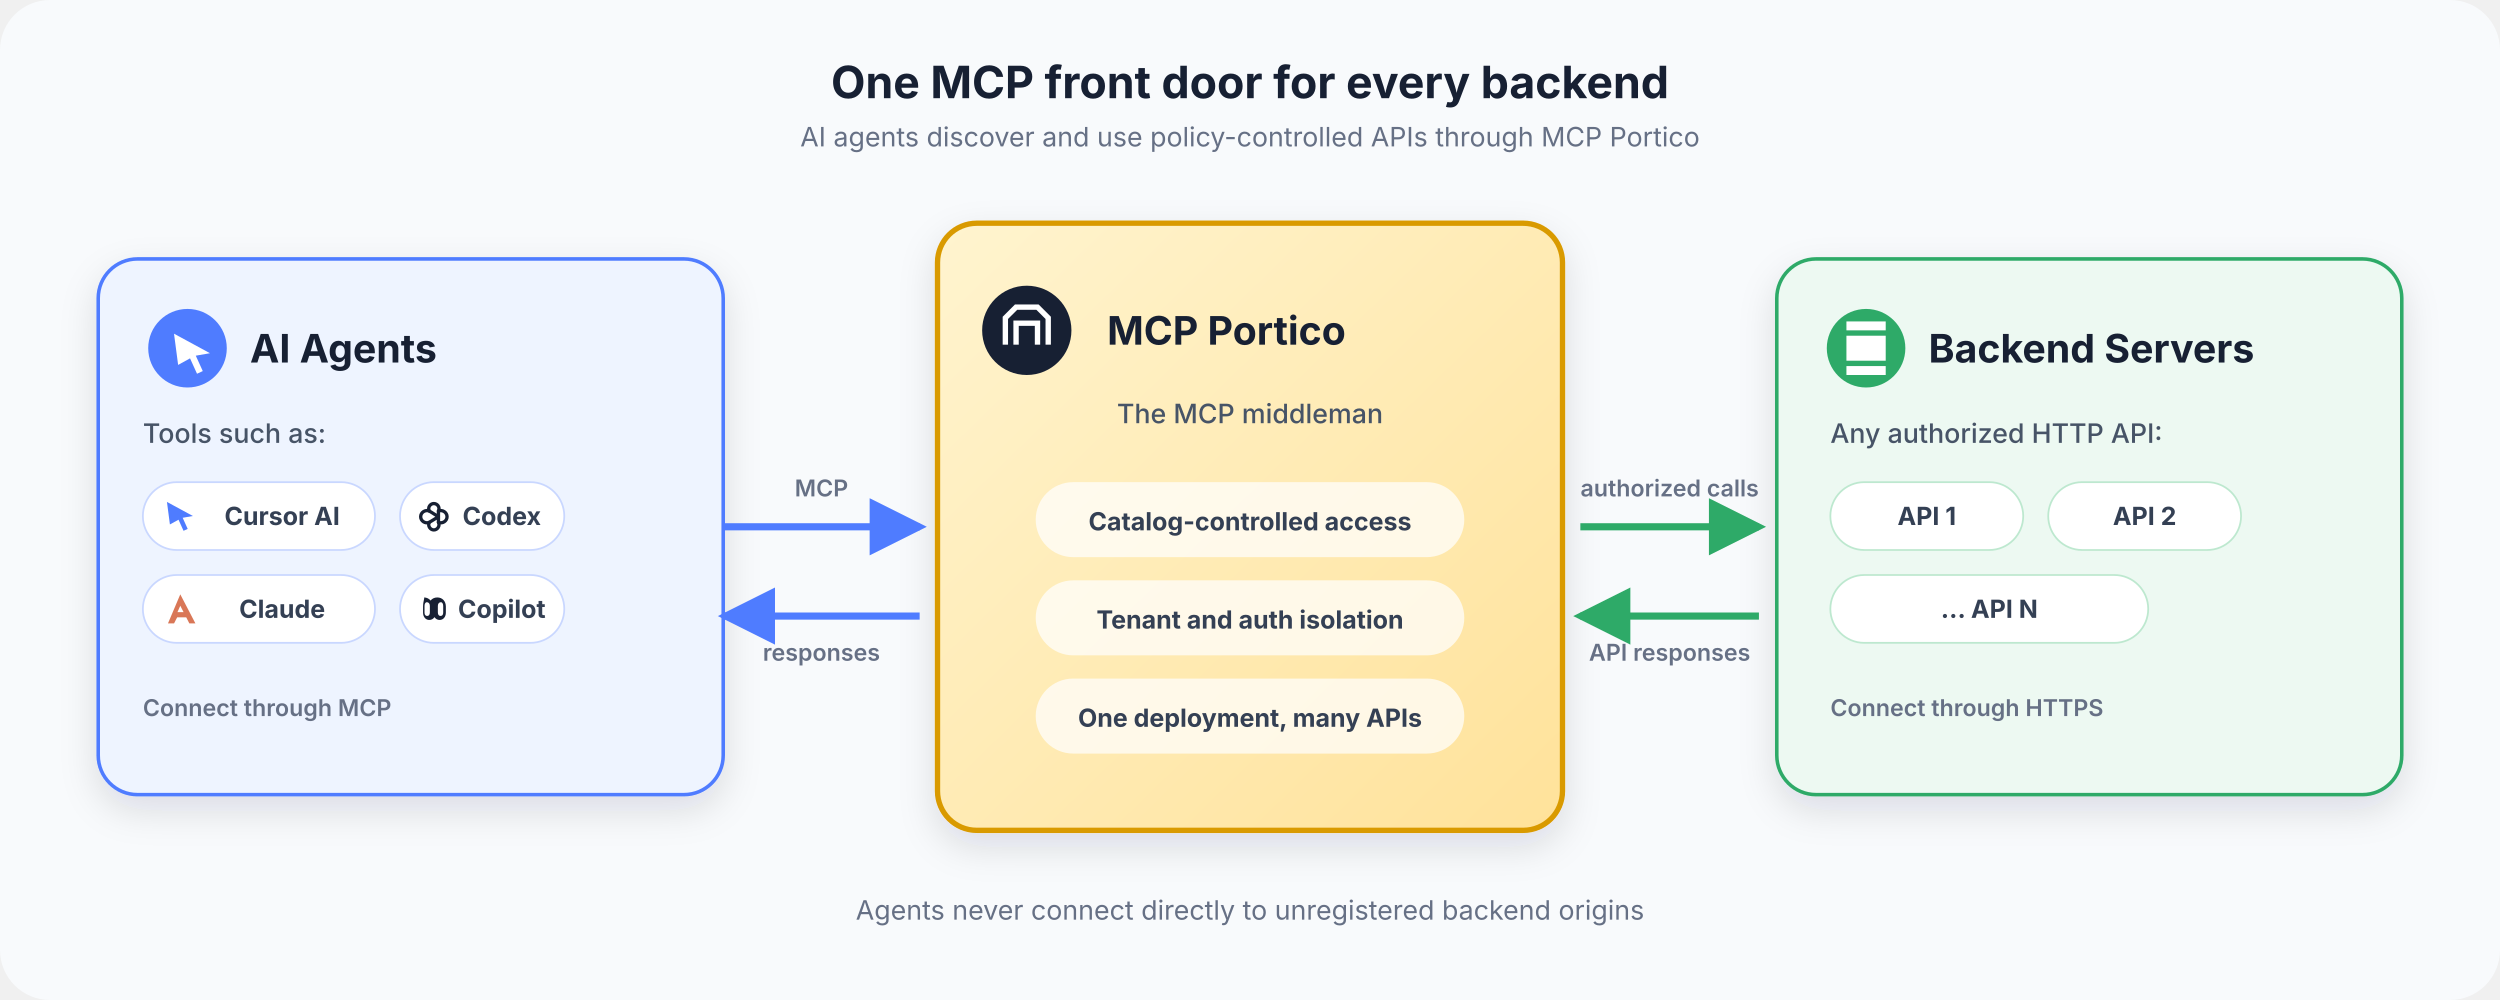
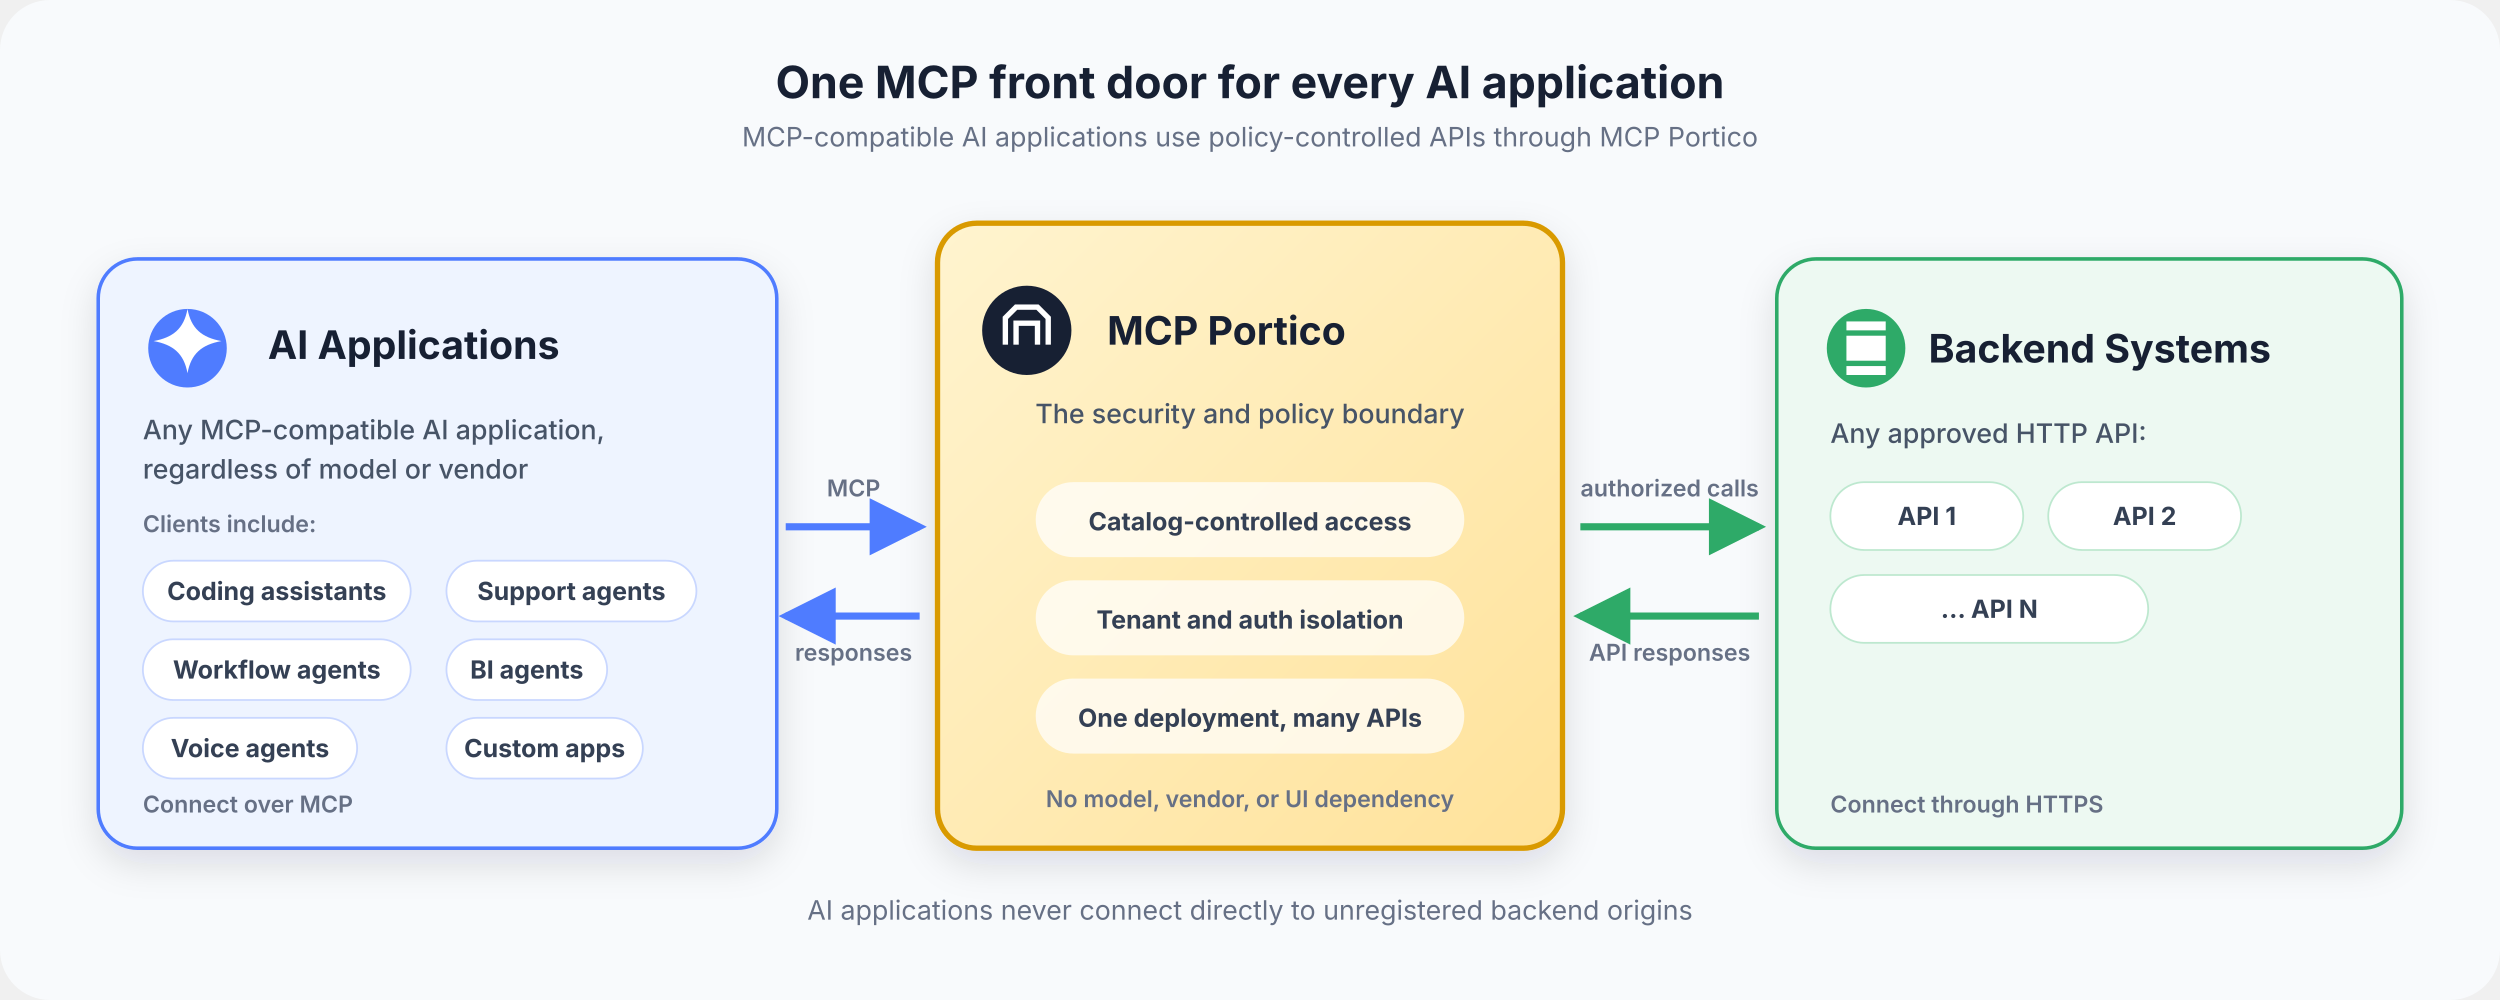
<svg xmlns="http://www.w3.org/2000/svg" width="1400" height="560" viewBox="0 0 1400 560" role="img" aria-labelledby="title desc">
  <defs>
    <linearGradient id="porticoGradient" x1="0" y1="0" x2="1" y2="1">
      <stop offset="0" stop-color="#fff4cf" />
      <stop offset="1" stop-color="#ffe29a" />
    </linearGradient>
    <filter id="shadow" x="-20%" y="-20%" width="140%" height="140%">
      <feDropShadow dx="0" dy="8" stdDeviation="10" flood-color="#172033" flood-opacity="0.12" />
    </filter>
    <marker id="arrowBlue" markerWidth="8" markerHeight="8" refX="7" refY="4" orient="auto" markerUnits="strokeWidth">
      <path d="M0,0 L8,4 L0,8 Z" fill="#4f7cff" />
    </marker>
    <marker id="arrowGreen" markerWidth="8" markerHeight="8" refX="7" refY="4" orient="auto" markerUnits="strokeWidth">
      <path d="M0,0 L8,4 L0,8 Z" fill="#2eaa68" />
    </marker>
-     <g id="cursorMark">
-       <path d="M3 2.5 20.5 12l-6.9 1.2 3.4 7.5-2.8 1.3-3.4-7.5-5.8 3.2L3 2.5Z" fill="currentColor" />
-     </g>
-     <g id="openaiMark" fill="none" stroke="currentColor" stroke-width="2.25" stroke-linecap="round" stroke-linejoin="round">
-       <path d="M12 3.6c2.5 0 4.3 2.7 3.1 5 2.8-1 5.8 1 5.8 3.9 0 2.8-3 4.9-5.8 3.8 1.2 2.3-.6 5.1-3.1 5.1s-4.3-2.8-3.1-5.1c-2.8 1.1-5.8-1-5.8-3.8 0-2.9 3-4.9 5.8-3.9-1.2-2.3.6-5 3.1-5Z" />
-       <path d="m8.9 8.6 6.2 3.9-6.2 3.8M15.1 8.6v7.7" />
-     </g>
-     <g id="anthropicMark" fill="currentColor">
-       <path d="m12 2.2 10.2 19.6h-4.1l-2.1-4.1H9.9l-2.1 4.1H3.7L12 2.2Zm0 7.7-1.9 4.3h4.1L12 9.9Z" />
-     </g>
-     <g id="copilotMark" fill="currentColor">
-       <path d="M5.3 4.3c2 0 3.5.9 4.5 2.1.9-1.2 2.5-2.1 4.5-2.1 3.5 0 5.8 2.6 5.8 6.2v4.1c0 2.6-1.6 4.9-4.2 4.9-1.5 0-2.6-.7-3.5-1.9-.8 1.2-2 1.9-3.5 1.9-2.6 0-4.2-2.3-4.2-4.9v-4.1c0-3.6 1.3-6.2.6-6.2Zm1.9 3.2c-.8 0-1.5 1-1.5 2.5v4.6c0 1.4.7 2.2 1.8 2.2 1.2 0 1.8-1 1.8-2.4v-4.4c0-1.5-.8-2.5-2.1-2.5Zm9.6 0c-1.3 0-2.1 1-2.1 2.5v4.4c0 1.4.6 2.4 1.8 2.4 1.1 0 1.8-.8 1.8-2.2V10c0-1.5-.7-2.5-1.5-2.5Z" />
-     </g>
    <style>
      .title { font: 700 25px Inter, Segoe UI, Arial, sans-serif; fill: #172033; }
      .subtitle { font: 400 15px Inter, Segoe UI, Arial, sans-serif; fill: #667085; }
      .cardTitle { font: 700 22px Inter, Segoe UI, Arial, sans-serif; fill: #172033; }
      .cardText { font: 500 15px Inter, Segoe UI, Arial, sans-serif; fill: #475467; }
      .small { font: 600 13px Inter, Segoe UI, Arial, sans-serif; fill: #667085; }
      .pill { font: 700 14px Inter, Segoe UI, Arial, sans-serif; fill: #344054; }
    </style>
  </defs>
  <rect width="1400" height="560" rx="28" fill="#f8fafc" />
-   <text x="700" y="55" text-anchor="middle" class="title">One MCP front door for every backend</text>
-   <text x="700" y="82" text-anchor="middle" class="subtitle">AI agents discover and use policy-controlled APIs through MCP Portico</text>
-   <rect x="55" y="145" width="350" height="300" rx="22" fill="#eef4ff" stroke="#4f7cff" stroke-width="2" filter="url(#shadow)" />
-   <rect x="525" y="125" width="350" height="340" rx="22" fill="url(#porticoGradient)" stroke="#d99a00" stroke-width="3" filter="url(#shadow)" />
-   <rect x="995" y="145" width="350" height="300" rx="22" fill="#edf9f2" stroke="#2eaa68" stroke-width="2" filter="url(#shadow)" />
+   <text x="700" y="55" text-anchor="middle" class="title">One MCP front door for every AI application</text>
+   <text x="700" y="82" text-anchor="middle" class="subtitle">MCP-compatible AI applications use policy-controlled APIs through MCP Portico</text>
+   <rect x="55" y="145" width="380" height="330" rx="22" fill="#eef4ff" stroke="#4f7cff" stroke-width="2" filter="url(#shadow)" />
  <circle cx="105" cy="195" r="22" fill="#4f7cff" />
-   <g transform="translate(94 184) scale(1.15)" color="#ffffff">
-     <use href="#cursorMark" />
-   </g>
-   <text x="140" y="203" class="cardTitle">AI Agents</text>
-   <text x="80" y="248" class="cardText">Tools such as:</text>
-   <rect x="80" y="270" width="130" height="38" rx="19" fill="#ffffff" stroke="#c9d7ff" />
-   <g transform="translate(91 279) scale(.83)" color="#4f7cff">
-     <use href="#cursorMark" />
-   </g>
-   <text x="158" y="294" text-anchor="middle" class="pill">Cursor AI</text>
-   <rect x="224" y="270" width="92" height="38" rx="19" fill="#ffffff" stroke="#c9d7ff" />
-   <g transform="translate(233 279) scale(.83)" color="#172033">
-     <use href="#openaiMark" />
-   </g>
-   <text x="281" y="294" text-anchor="middle" class="pill">Codex</text>
-   <rect x="80" y="322" width="130" height="38" rx="19" fill="#ffffff" stroke="#c9d7ff" />
-   <g transform="translate(91 331) scale(.83)" color="#d97757">
-     <use href="#anthropicMark" />
-   </g>
-   <text x="158" y="346" text-anchor="middle" class="pill">Claude</text>
-   <rect x="224" y="322" width="92" height="38" rx="19" fill="#ffffff" stroke="#c9d7ff" />
-   <g transform="translate(233 331) scale(.83)" color="#172033">
-     <use href="#copilotMark" />
-   </g>
-   <text x="281" y="346" text-anchor="middle" class="pill">Copilot</text>
-   <text x="80" y="401" class="small">Connect through MCP</text>
+   <path d="M105 173 C107 184 113 189 124 191 C113 193 107 198 105 209 C103 198 97 193 86 191 C97 189 103 184 105 173 Z" fill="#ffffff" />
+   <text x="150" y="201" class="cardTitle">AI Applications</text>
+   <text x="80" y="246" class="cardText">Any MCP-compatible AI application,</text>
+   <text x="80" y="268" class="cardText">regardless of model or vendor</text>
+   <text x="80" y="298" class="small">Clients include:</text>
+   <rect x="80" y="314" width="150" height="34" rx="17" fill="#ffffff" stroke="#c9d7ff" />
+   <text x="155" y="336" text-anchor="middle" class="pill">Coding assistants</text>
+   <rect x="250" y="314" width="140" height="34" rx="17" fill="#ffffff" stroke="#c9d7ff" />
+   <text x="320" y="336" text-anchor="middle" class="pill">Support agents</text>
+   <rect x="80" y="358" width="150" height="34" rx="17" fill="#ffffff" stroke="#c9d7ff" />
+   <text x="155" y="380" text-anchor="middle" class="pill">Workflow agents</text>
+   <rect x="250" y="358" width="90" height="34" rx="17" fill="#ffffff" stroke="#c9d7ff" />
+   <text x="295" y="380" text-anchor="middle" class="pill">BI agents</text>
+   <rect x="80" y="402" width="120" height="34" rx="17" fill="#ffffff" stroke="#c9d7ff" />
+   <text x="140" y="424" text-anchor="middle" class="pill">Voice agents</text>
+   <rect x="250" y="402" width="110" height="34" rx="17" fill="#ffffff" stroke="#c9d7ff" />
+   <text x="305" y="424" text-anchor="middle" class="pill">Custom apps</text>
+   <text x="80" y="455" class="small">Connect over MCP</text>
+   <rect x="525" y="125" width="350" height="350" rx="22" fill="url(#porticoGradient)" stroke="#d99a00" stroke-width="3" filter="url(#shadow)" />
  <circle cx="575" cy="185" r="25" fill="#172033" />
  <path d="M563 193 L563 178 L569 172 L581 172 L587 178 L587 193 M569 193 L569 181 L581 181 L581 193" fill="none" stroke="#ffffff" stroke-width="3" />
  <text x="620" y="193" class="cardTitle">MCP Portico</text>
-   <text x="700" y="237" text-anchor="middle" class="cardText">The MCP middleman</text>
+   <text x="700" y="237" text-anchor="middle" class="cardText">The security and policy boundary</text>
  <rect x="580" y="270" width="240" height="42" rx="21" fill="#ffffff" fill-opacity="0.72" />
  <text x="700" y="297" text-anchor="middle" class="pill">Catalog-controlled access</text>
  <rect x="580" y="325" width="240" height="42" rx="21" fill="#ffffff" fill-opacity="0.72" />
  <text x="700" y="352" text-anchor="middle" class="pill">Tenant and auth isolation</text>
  <rect x="580" y="380" width="240" height="42" rx="21" fill="#ffffff" fill-opacity="0.72" />
  <text x="700" y="407" text-anchor="middle" class="pill">One deployment, many APIs</text>
+   <text x="700" y="452" text-anchor="middle" class="small">No model, vendor, or UI dependency</text>
+   <rect x="995" y="145" width="350" height="330" rx="22" fill="#edf9f2" stroke="#2eaa68" stroke-width="2" filter="url(#shadow)" />
  <circle cx="1045" cy="195" r="22" fill="#2eaa68" />
  <path d="M1034 188 L1056 188 L1056 202 L1034 202 Z M1034 180 L1056 180 L1056 185 L1034 185 Z M1034 205 L1056 205 L1056 210 L1034 210 Z" fill="#ffffff" />
-   <text x="1080" y="203" class="cardTitle">Backend Servers</text>
-   <text x="1025" y="248" class="cardText">Any authorized HTTP API:</text>
+   <text x="1080" y="203" class="cardTitle">Backend Systems</text>
+   <text x="1025" y="248" class="cardText">Any approved HTTP API:</text>
  <rect x="1025" y="270" width="108" height="38" rx="19" fill="#ffffff" stroke="#bde8cf" />
  <text x="1079" y="294" text-anchor="middle" class="pill">API 1</text>
  <rect x="1147" y="270" width="108" height="38" rx="19" fill="#ffffff" stroke="#bde8cf" />
  <text x="1201" y="294" text-anchor="middle" class="pill">API 2</text>
  <rect x="1025" y="322" width="178" height="38" rx="19" fill="#ffffff" stroke="#bde8cf" />
  <text x="1114" y="346" text-anchor="middle" class="pill">... API N</text>
-   <text x="1025" y="401" class="small">Connect through HTTPS</text>
-   <line x1="406" y1="295" x2="515" y2="295" stroke="#4f7cff" stroke-width="4" marker-end="url(#arrowBlue)" />
-   <line x1="515" y1="345" x2="406" y2="345" stroke="#4f7cff" stroke-width="4" marker-end="url(#arrowBlue)" />
-   <text x="460" y="278" text-anchor="middle" class="small">MCP</text>
-   <text x="460" y="370" text-anchor="middle" class="small">responses</text>
+   <text x="1025" y="455" class="small">Connect through HTTPS</text>
+   <line x1="440" y1="295" x2="515" y2="295" stroke="#4f7cff" stroke-width="4" marker-end="url(#arrowBlue)" />
+   <line x1="515" y1="345" x2="440" y2="345" stroke="#4f7cff" stroke-width="4" marker-end="url(#arrowBlue)" />
+   <text x="478" y="278" text-anchor="middle" class="small">MCP</text>
+   <text x="478" y="370" text-anchor="middle" class="small">responses</text>
  <line x1="885" y1="295" x2="985" y2="295" stroke="#2eaa68" stroke-width="4" marker-end="url(#arrowGreen)" />
  <line x1="985" y1="345" x2="885" y2="345" stroke="#2eaa68" stroke-width="4" marker-end="url(#arrowGreen)" />
  <text x="935" y="278" text-anchor="middle" class="small">authorized calls</text>
  <text x="935" y="370" text-anchor="middle" class="small">API responses</text>
-   <text x="700" y="515" text-anchor="middle" class="subtitle">Agents never connect directly to unregistered backend origins</text>
+   <text x="700" y="515" text-anchor="middle" class="subtitle">AI applications never connect directly to unregistered backend origins</text>
</svg>
